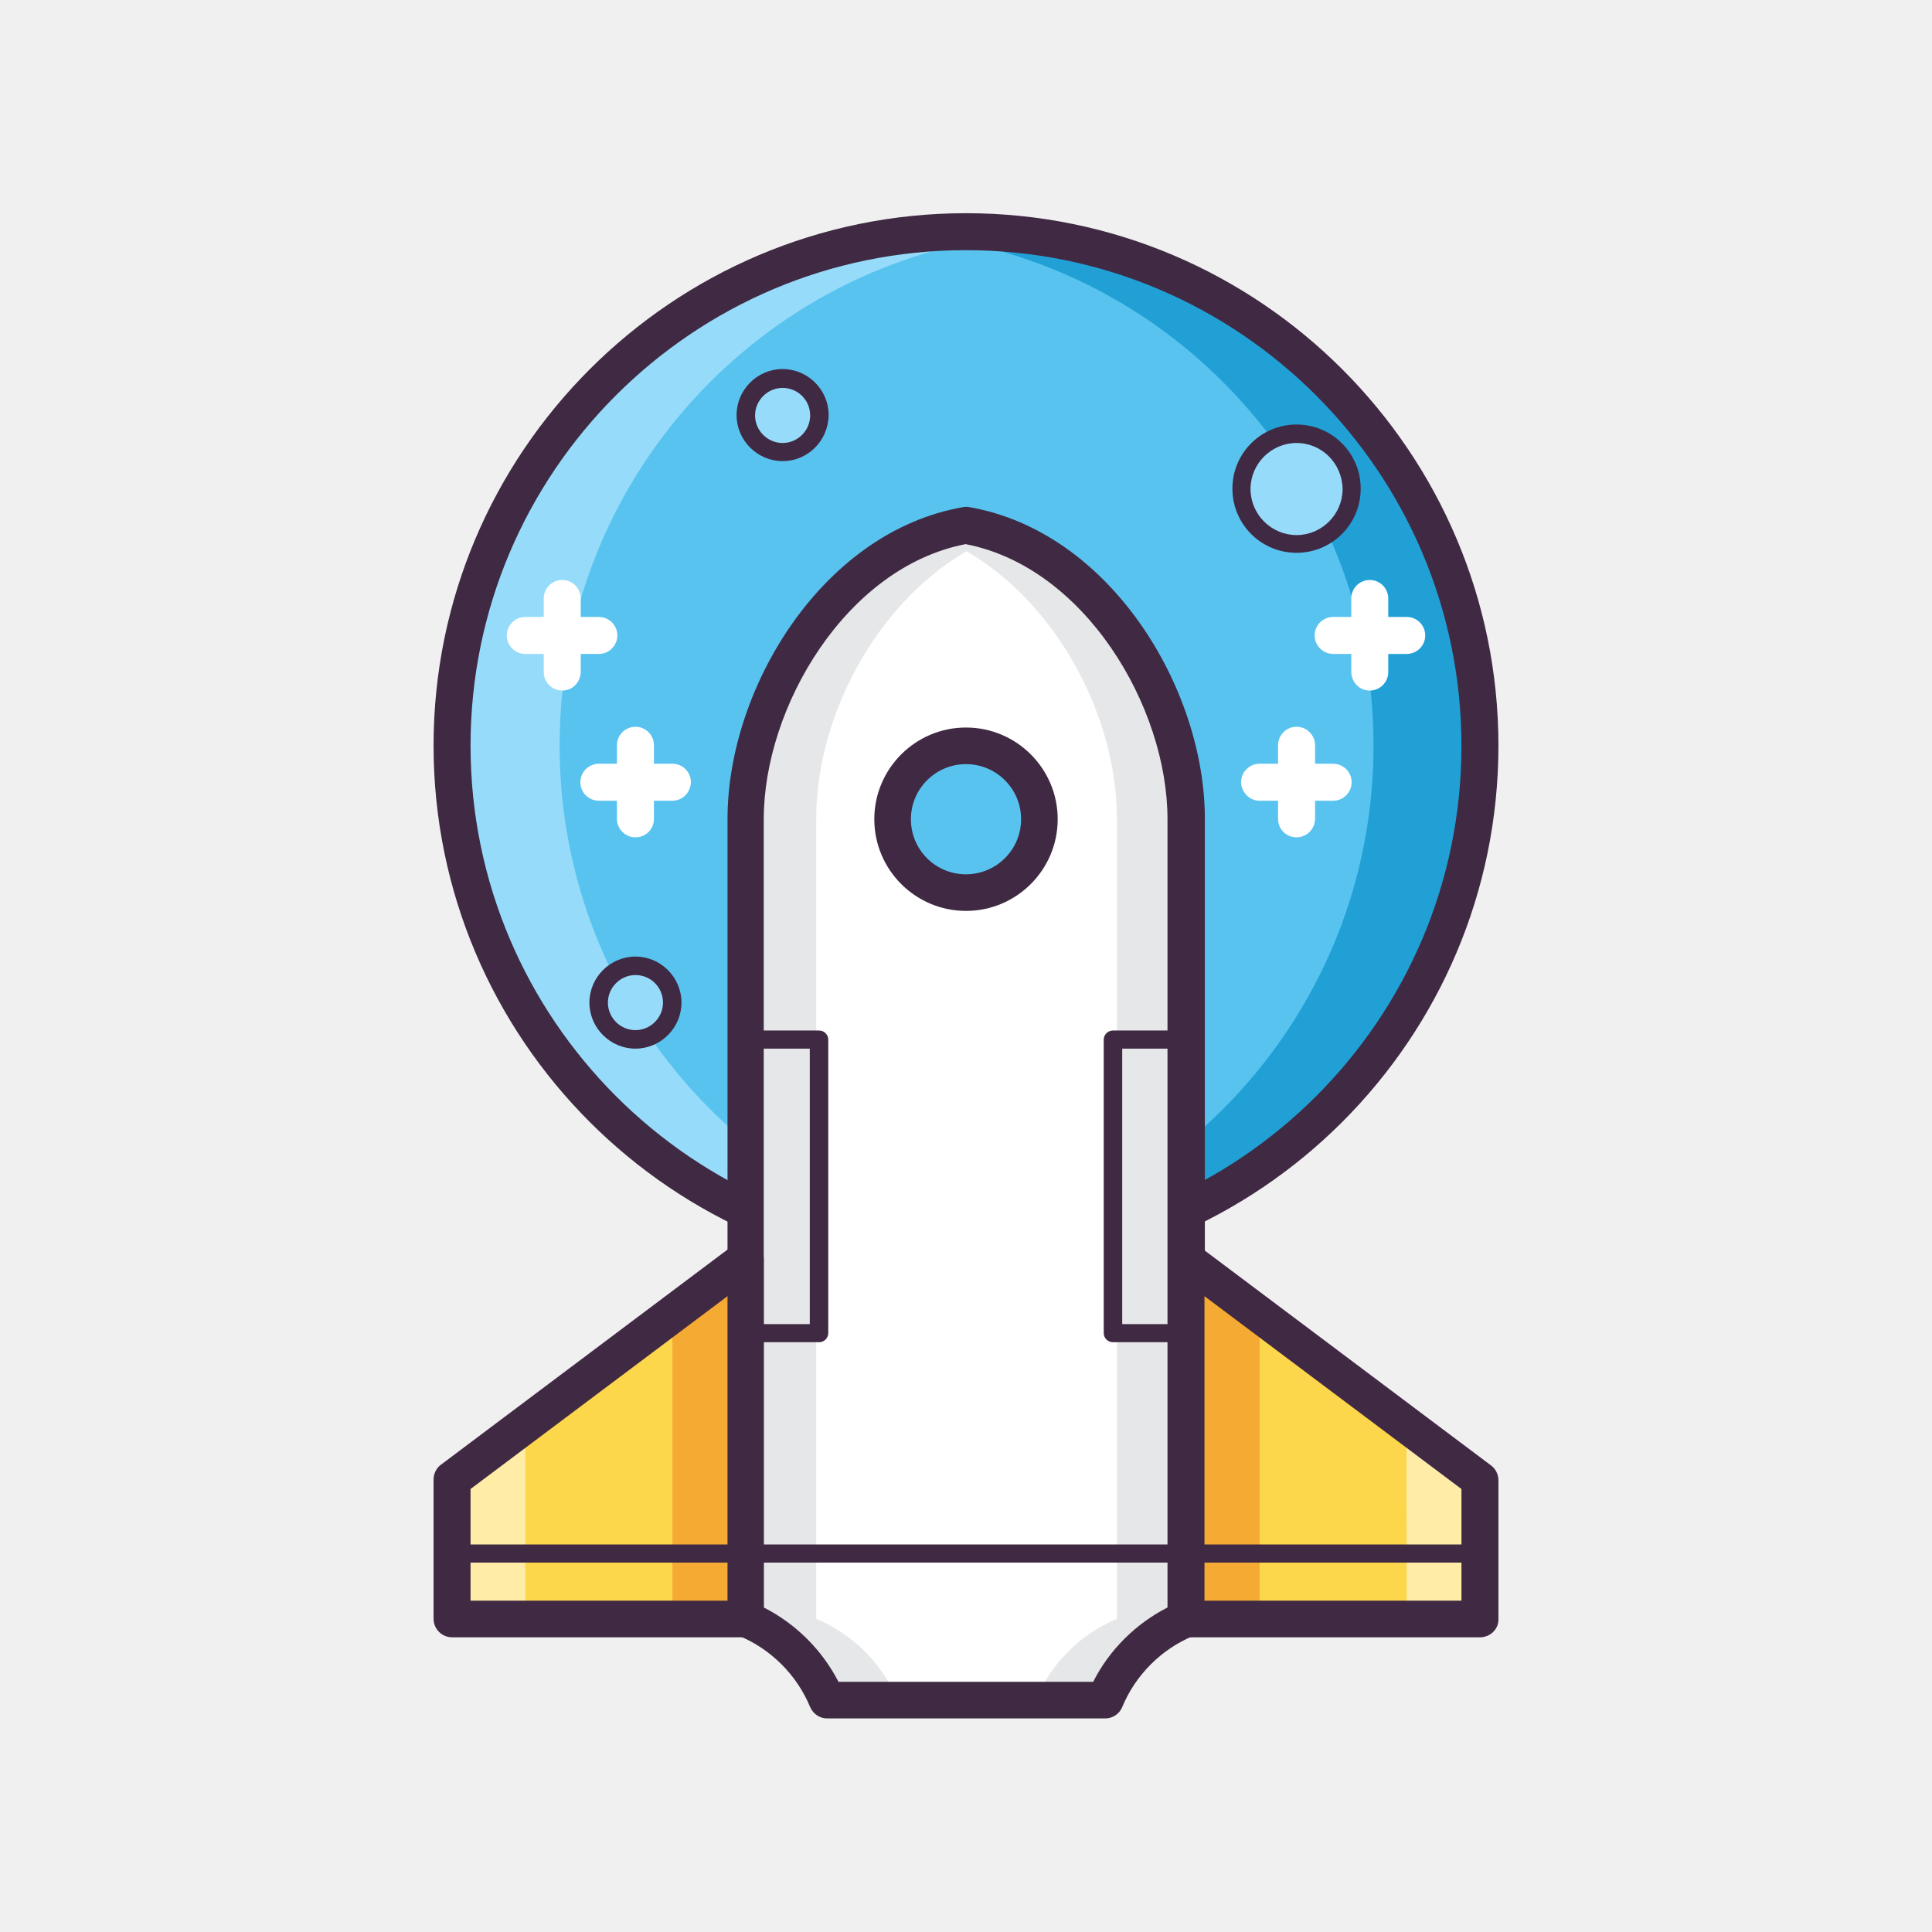
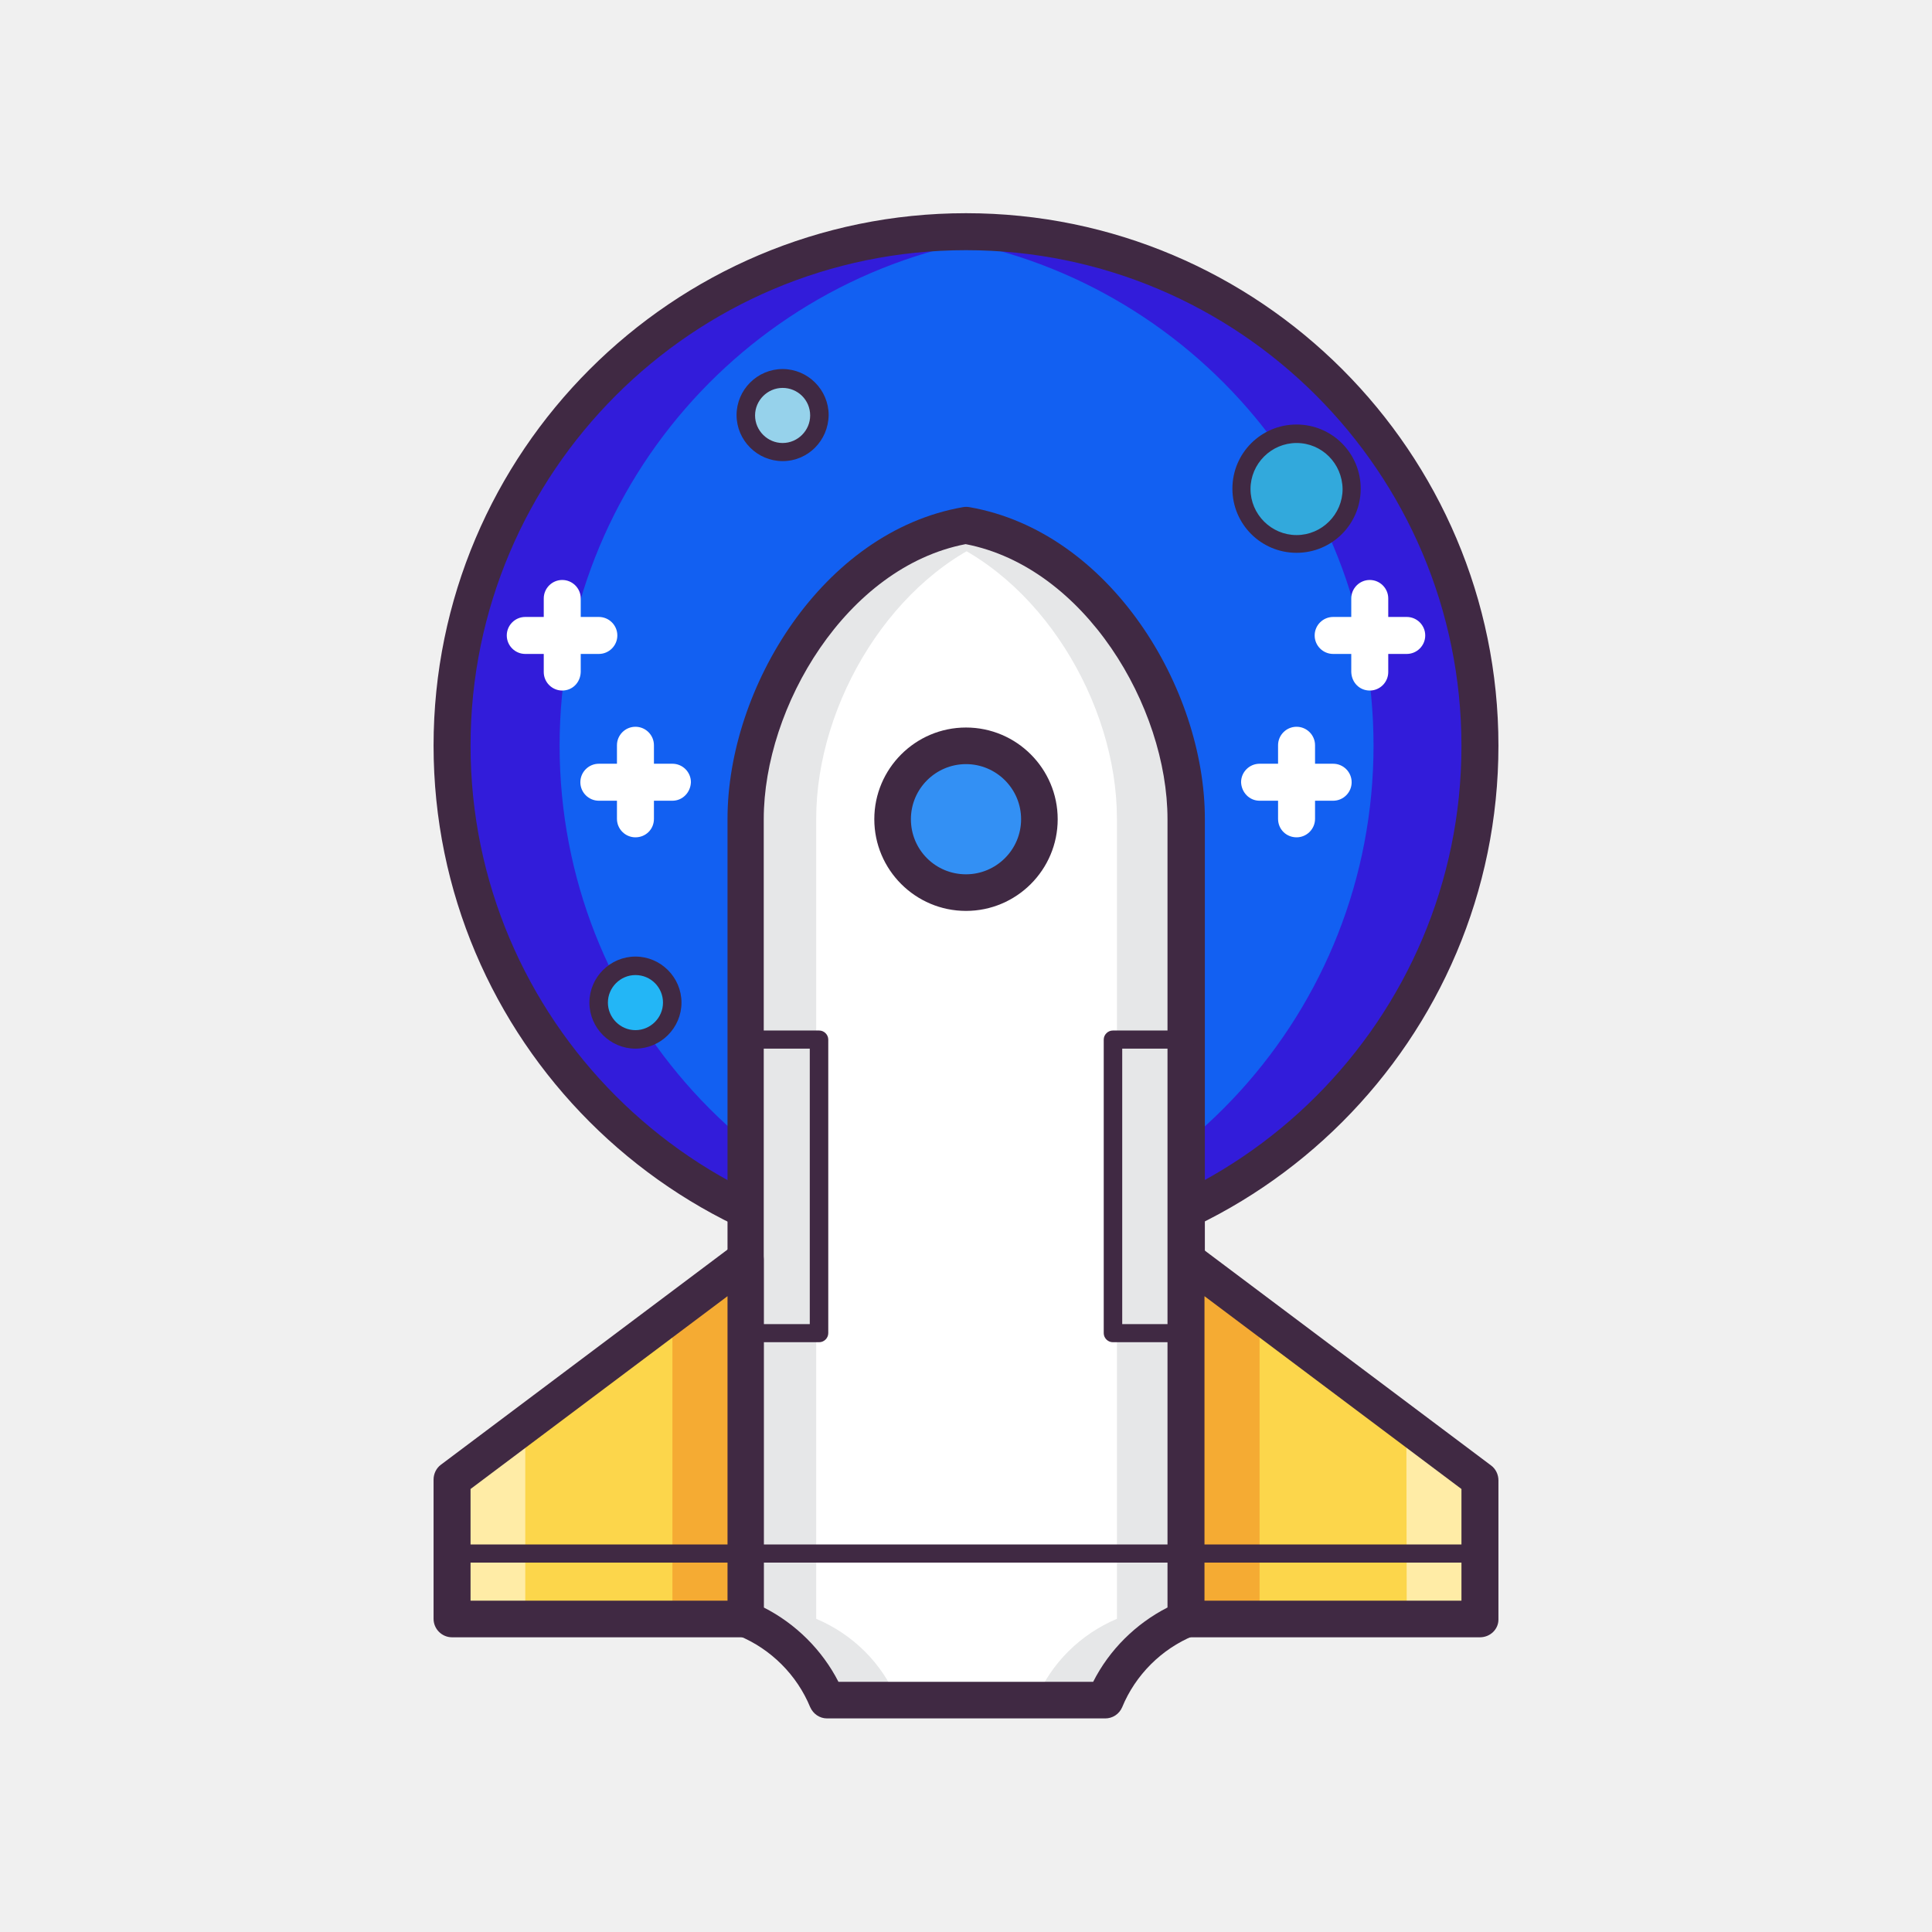
- <svg xmlns="http://www.w3.org/2000/svg" t="1698543719159" class="icon" viewBox="0 0 1024 1024" version="1.1" p-id="6164" id="mx_n_1698543719161" width="150" height="150">
-   <path d="M512 395.2m-272.4 0a272.4 272.4 0 1 0 544.8 0 272.4 272.4 0 1 0-544.8 0Z" fill="#59C3F0" p-id="6165" data-spm-anchor-id="a313x.search_index.0.i5.72543a81bb0J9a" class="selected" />
-   <path d="M512 122.8c-9.6 0-19 0.4-28.2 1.4 137.2 14 244.2 130 244.2 271S621 652 483.8 666.2c9.2 1 18.6 1.4 28.2 1.4 150.4 0 272.4-122 272.4-272.4 0-150.4-122-272.4-272.4-272.4z" fill="#21A0D6" p-id="6166" />
-   <path d="M512.6 667.6c9.6 0 19-0.4 28.2-1.4-137.2-14-244.2-130-244.2-271s106.8-256.8 244-271c-9.2-1-18.6-1.4-28.2-1.4-150.4 0-272.4 122-272.4 272.4s122 272.4 272.6 272.4z" fill="#96DCFA" p-id="6167" />
+ <svg xmlns="http://www.w3.org/2000/svg" t="1698543719159" class="icon" viewBox="0 0 1024 1024" version="1.1" p-id="6164" id="mx_n_1698543719161" width="200" height="200">
+   <path d="M512 395.2m-272.4 0a272.4 272.4 0 1 0 544.8 0 272.4 272.4 0 1 0-544.8 0Z" fill="#1260f2" p-id="6165" data-spm-anchor-id="a313x.search_index.0.i5.72543a81bb0J9a" class="selected" />
+   <path d="M512 122.8c-9.6 0-19 0.4-28.2 1.4 137.2 14 244.2 130 244.2 271S621 652 483.8 666.2c9.2 1 18.6 1.4 28.2 1.4 150.4 0 272.4-122 272.4-272.4 0-150.4-122-272.4-272.4-272.4z" fill="#321cda" p-id="6166" />
+   <path d="M512.6 667.6c9.6 0 19-0.4 28.2-1.4-137.2-14-244.2-130-244.2-271s106.8-256.8 244-271c-9.2-1-18.6-1.4-28.2-1.4-150.4 0-272.4 122-272.4 272.4s122 272.4 272.6 272.4z" fill="#321cda" p-id="6167" />
  <path d="M512 677.4c-155.6 0-282.2-126.6-282.2-282.2S356.4 113 512 113s282.2 126.6 282.2 282.2S667.6 677.4 512 677.4z m0-544.8c-144.8 0-262.6 117.8-262.6 262.6S367.2 658 512 658s262.6-117.8 262.6-262.6c0-145-117.8-262.8-262.6-262.8z" fill="#402943" p-id="6168" />
-   <path d="M336.8 531.4m-19.4 0a19.4 19.4 0 1 0 38.8 0 19.4 19.4 0 1 0-38.8 0Z" fill="#96DCFA" p-id="6169" />
+   <path d="M336.8 531.4m-19.4 0a19.4 19.4 0 1 0 38.8 0 19.4 19.4 0 1 0-38.8 0Z" fill="#23b6f6" p-id="6169" />
  <path d="M336.8 555.8c-13.4 0-24.4-11-24.4-24.4 0-13.4 11-24.4 24.4-24.4 13.4 0 24.4 11 24.4 24.4 0 13.4-11 24.4-24.4 24.4z m0-39c-8 0-14.6 6.6-14.6 14.6s6.6 14.6 14.6 14.6 14.6-6.6 14.6-14.6-6.4-14.6-14.6-14.6z" fill="#402943" p-id="6170" />
-   <path d="M414.8 220.2m-19.4 0a19.4 19.4 0 1 0 38.8 0 19.4 19.4 0 1 0-38.8 0Z" fill="#96DCFA" p-id="6171" />
+   <path d="M414.8 220.2m-19.4 0a19.4 19.4 0 1 0 38.8 0 19.4 19.4 0 1 0-38.8 0Z" fill="#96d2eb" p-id="6171" />
  <path d="M414.8 244.4c-13.4 0-24.4-11-24.4-24.4 0-13.4 11-24.4 24.4-24.4 13.4 0 24.4 11 24.4 24.4-0.2 13.6-11 24.4-24.4 24.4z m0-38.8c-8 0-14.6 6.6-14.6 14.6s6.6 14.6 14.6 14.6 14.6-6.6 14.6-14.6c0-8.2-6.6-14.6-14.6-14.6z" fill="#402943" p-id="6172" />
-   <path d="M687.2 259m-29.2 0a29.2 29.2 0 1 0 58.4 0 29.2 29.2 0 1 0-58.4 0Z" fill="#96DCFA" p-id="6173" data-spm-anchor-id="a313x.search_index.0.i6.72543a81bb0J9a" class="selected" />
+   <path d="M687.2 259m-29.2 0a29.2 29.2 0 1 0 58.4 0 29.2 29.2 0 1 0-58.4 0Z" fill="#32a9dc" p-id="6173" data-spm-anchor-id="a313x.search_index.0.i6.72543a81bb0J9a" class="selected" />
  <path d="M687.2 293c-18.8 0-34-15.2-34-34s15.2-34 34-34 34 15.2 34 34-15.2 34-34 34z m0-58.2c-13.4 0-24.4 11-24.4 24.4 0 13.4 11 24.4 24.4 24.4 13.4 0 24.4-11 24.4-24.4-0.2-13.6-11-24.4-24.4-24.4z" fill="#402943" p-id="6174" />
  <path d="M298 366c-5.4 0-9.8-4.4-9.8-9.8v-39c0-5.4 4.4-9.8 9.8-9.8s9.8 4.4 9.8 9.8v39c-0.2 5.6-4.4 9.8-9.8 9.8z" fill="#FFFFFF" p-id="6175" />
  <path d="M317.4 346.6h-39c-5.4 0-9.8-4.4-9.8-9.8s4.4-9.8 9.8-9.8h39c5.4 0 9.8 4.4 9.8 9.8s-4.4 9.8-9.8 9.8z" fill="#FFFFFF" p-id="6176" />
  <path d="M336.8 443.8c-5.4 0-9.8-4.4-9.8-9.8v-39c0-5.4 4.4-9.8 9.8-9.8s9.8 4.4 9.8 9.8V434c0 5.6-4.4 9.8-9.8 9.8z" fill="#FFFFFF" p-id="6177" />
  <path d="M356.4 424.4h-39c-5.4 0-9.8-4.4-9.8-9.8s4.4-9.8 9.8-9.8h39c5.4 0 9.8 4.4 9.8 9.8-0.2 5.4-4.4 9.8-9.8 9.8z" fill="#FFFFFF" p-id="6178" />
  <path d="M726 366c5.4 0 9.8-4.4 9.8-9.8v-39c0-5.4-4.4-9.8-9.8-9.8s-9.8 4.4-9.8 9.8v39c0.2 5.6 4.4 9.8 9.8 9.8z" fill="#FFFFFF" p-id="6179" />
  <path d="M706.6 346.6h39c5.4 0 9.8-4.4 9.8-9.8s-4.4-9.8-9.8-9.8h-39c-5.4 0-9.8 4.4-9.8 9.8s4.4 9.8 9.8 9.8z" fill="#FFFFFF" p-id="6180" />
  <path d="M687.2 443.8c5.4 0 9.8-4.4 9.8-9.8v-39c0-5.4-4.4-9.8-9.8-9.8s-9.8 4.4-9.8 9.8V434c0 5.6 4.4 9.8 9.8 9.8z" fill="#FFFFFF" p-id="6181" />
  <path d="M667.6 424.4h39c5.4 0 9.8-4.4 9.8-9.8s-4.4-9.8-9.8-9.8h-39c-5.4 0-9.8 4.4-9.8 9.8 0.2 5.4 4.4 9.8 9.8 9.8z" fill="#FFFFFF" p-id="6182" />
-   <path d="M628.8 858.2v-424c0-68.4-49.8-144-116.8-155.6-66.8 11.8-116.8 87.2-116.8 155.6v424c19.4 8.2 35 23.6 43 43h147.4c8.2-19.4 23.8-35 43.2-43z" fill="#FFFFFF" p-id="6183" data-spm-anchor-id="a313x.search_index.0.i3.72543a81bb0J9a" class="selected" />
+   <path d="M628.8 858.2v-424c0-68.4-49.8-144-116.8-155.6-66.8 11.8-116.8 87.2-116.8 155.6v424c19.4 8.2 35 23.6 43 43h147.4c8.2-19.4 23.8-35 43.2-43z" fill="#FFFFFF" p-id="6183" data-spm-anchor-id="a313x.search_index.0.i3.72543a81bb0J9a" class="selected">
+     </path>
  <path d="M512 278.4c-6.4 1.2-12.4 2.8-18.4 5 57.4 21 98.4 88.8 98.4 150.6v424c-19.4 8.2-35 23.6-43 43h36.8c8.2-19.4 23.6-35 43-43V434c0-68.2-50-143.8-116.8-155.6z" fill="#E6E7E8" p-id="6184" />
  <path d="M512.6 278.4c6.4 1.2 12.4 2.8 18.4 5-57.4 21-98.4 88.8-98.4 150.6v424c19.4 8.2 35 23.6 43 43h-36.8c-8.2-19.4-23.6-35-43-43V434c0-68.2 49.8-143.8 116.8-155.6z" fill="#E6E7E8" p-id="6185" />
  <path d="M585.8 910.8h-147.4c-4 0-7.4-2.4-9-6-7-17-20.8-30.8-37.8-37.8-3.6-1.6-6-5-6-9V434c0-69.2 50.2-152.2 124.8-165.2 1.2-0.2 2.2-0.2 3.4 0 74.6 13 124.8 96 124.8 165.2v424c0 4-2.4 7.4-6 9-17 7-30.8 20.8-37.8 37.8-1.6 3.8-5.2 6-9 6z m-141.4-19.4h135c8.6-17 22.6-30.8 39.4-39.4V434.2c0-59.6-43.8-133.6-107-145.8-63.2 12.2-107 86.2-107 145.8V852c17 8.6 31 22.6 39.6 39.4z m184.4-33.2z" fill="#402943" p-id="6186" />
  <path d="M434.2 711.4h-39c-2.6 0-4.8-2.2-4.8-4.8 0-2.6 2.2-4.8 4.8-4.8h34v-146h-34c-2.6 0-4.8-2.2-4.8-4.8 0-2.6 2.2-4.8 4.8-4.8h39c2.6 0 4.8 2.2 4.8 4.8v155.6c0 2.6-2.2 4.8-4.8 4.8zM628.8 711.4h-39c-2.6 0-4.8-2.2-4.8-4.8v-155.6c0-2.6 2.2-4.8 4.8-4.8h39c2.6 0 4.8 2.2 4.8 4.8 0 2.6-2.2 4.8-4.8 4.8h-34v146h34c2.6 0 4.8 2.2 4.8 4.8 0 2.6-2.2 4.8-4.8 4.8z" fill="#402943" p-id="6187" />
  <path d="M395.2 667.6l-155.6 116.8v73.8h155.6z" fill="#FCD64B" p-id="6188" />
  <path d="M356.4 696.8l38.8-29.2v190.6h-38.8z" fill="#F5AB33" p-id="6189" />
  <path d="M278.4 858.2h-38.8v-73.8l38.8-29.2z" fill="#FFECA6" p-id="6190" />
  <path d="M395.2 867.8h-155.6c-5.4 0-9.8-4.4-9.8-9.8v-73.8c0-3 1.4-6 3.8-7.8l155.6-116.8c3-2.2 6.8-2.6 10.2-1 3.2 1.6 5.4 5 5.4 8.8v190.4c0 2.6-1 5-2.8 6.8-1.6 2.2-4.2 3.2-6.8 3.2z m-145.8-19.4h136.2v-161.4l-136.2 102.2v59.2z" fill="#402943" p-id="6191" />
  <path d="M628.8 667.6l155.6 116.8v73.8h-155.6z" fill="#FCD64B" p-id="6192" />
  <path d="M628.8 667.6l155.6 116.8v73.8h-155.6z" fill="#FCD64B" p-id="6193" />
  <path d="M667.6 696.8l-38.8-29.2v190.6h38.8z" fill="#F5AB33" p-id="6194" />
  <path d="M745.6 858.2h38.8v-73.8l-39-29.2z" fill="#FFECA6" p-id="6195" />
  <path d="M784.4 867.8h-155.6c-2.6 0-5-1-6.8-2.8-1.8-1.8-2.8-4.2-2.8-6.8v-190.4c0-3.6 2-7 5.4-8.8 3.2-1.6 7.2-1.2 10.2 1l155.6 116.8c2.4 1.8 3.8 4.8 3.8 7.8v73.8c0 5.2-4.4 9.4-9.8 9.4z m-146-19.4h136.2v-59.2l-136.2-102.2v161.4z" fill="#402943" p-id="6196" />
  <path d="M395.2 828.2h-155.6c-2.6 0-4.8-2.2-4.8-4.8 0-2.6 2.2-4.8 4.8-4.8h155.6c2.6 0 4.8 2.2 4.8 4.8 0.2 2.6-2 4.8-4.8 4.8z" fill="#402943" p-id="6197" />
  <path d="M788.4 828.2h-155.6c-2.6 0-4.8-2.2-4.8-4.8 0-2.6 2.2-4.8 4.8-4.8h155.6c2.6 0 4.8 2.2 4.8 4.8 0.2 2.6-2 4.8-4.8 4.8z" fill="#402943" p-id="6198" />
  <path d="M628.8 828.2H395.2c-2.6 0-4.8-2.2-4.8-4.8 0-2.6 2.2-4.8 4.8-4.8h233.6c2.6 0 4.8 2.2 4.8 4.8 0 2.6-2.2 4.8-4.8 4.8z" fill="#402943" p-id="6199" />
-   <path d="M512 434.2m-39 0a39 39 0 1 0 78 0 39 39 0 1 0-78 0Z" fill="#59C3F0" p-id="6200" />
-   <path d="M512 482.8c-26.8 0-48.6-21.8-48.6-48.6s21.8-48.6 48.6-48.6 48.6 21.8 48.6 48.6-21.8 48.6-48.6 48.6z m0-77.8c-16 0-29.2 13-29.2 29.2s13 29.2 29.2 29.2c16 0 29.2-13 29.2-29.2s-13.2-29.2-29.2-29.2z" fill="#402943" p-id="6201" data-spm-anchor-id="a313x.search_index.0.i4.72543a81bb0J9a" class="selected" />
+   <path d="M512 434.2m-39 0a39 39 0 1 0 78 0 39 39 0 1 0-78 0Z" fill="#3390f4" p-id="6200" />
+   <path d="M512 482.8c-26.8 0-48.6-21.8-48.6-48.6s21.8-48.6 48.6-48.6 48.6 21.8 48.6 48.6-21.8 48.6-48.6 48.6z m0-77.8c-16 0-29.2 13-29.2 29.2s13 29.2 29.2 29.2c16 0 29.2-13 29.2-29.2s-13.2-29.2-29.2-29.2z" fill="#402943" p-id="6201" data-spm-anchor-id="a313x.search_index.0.i4.72543a81bb0J9a" class="selected">
+     </path>
</svg>
